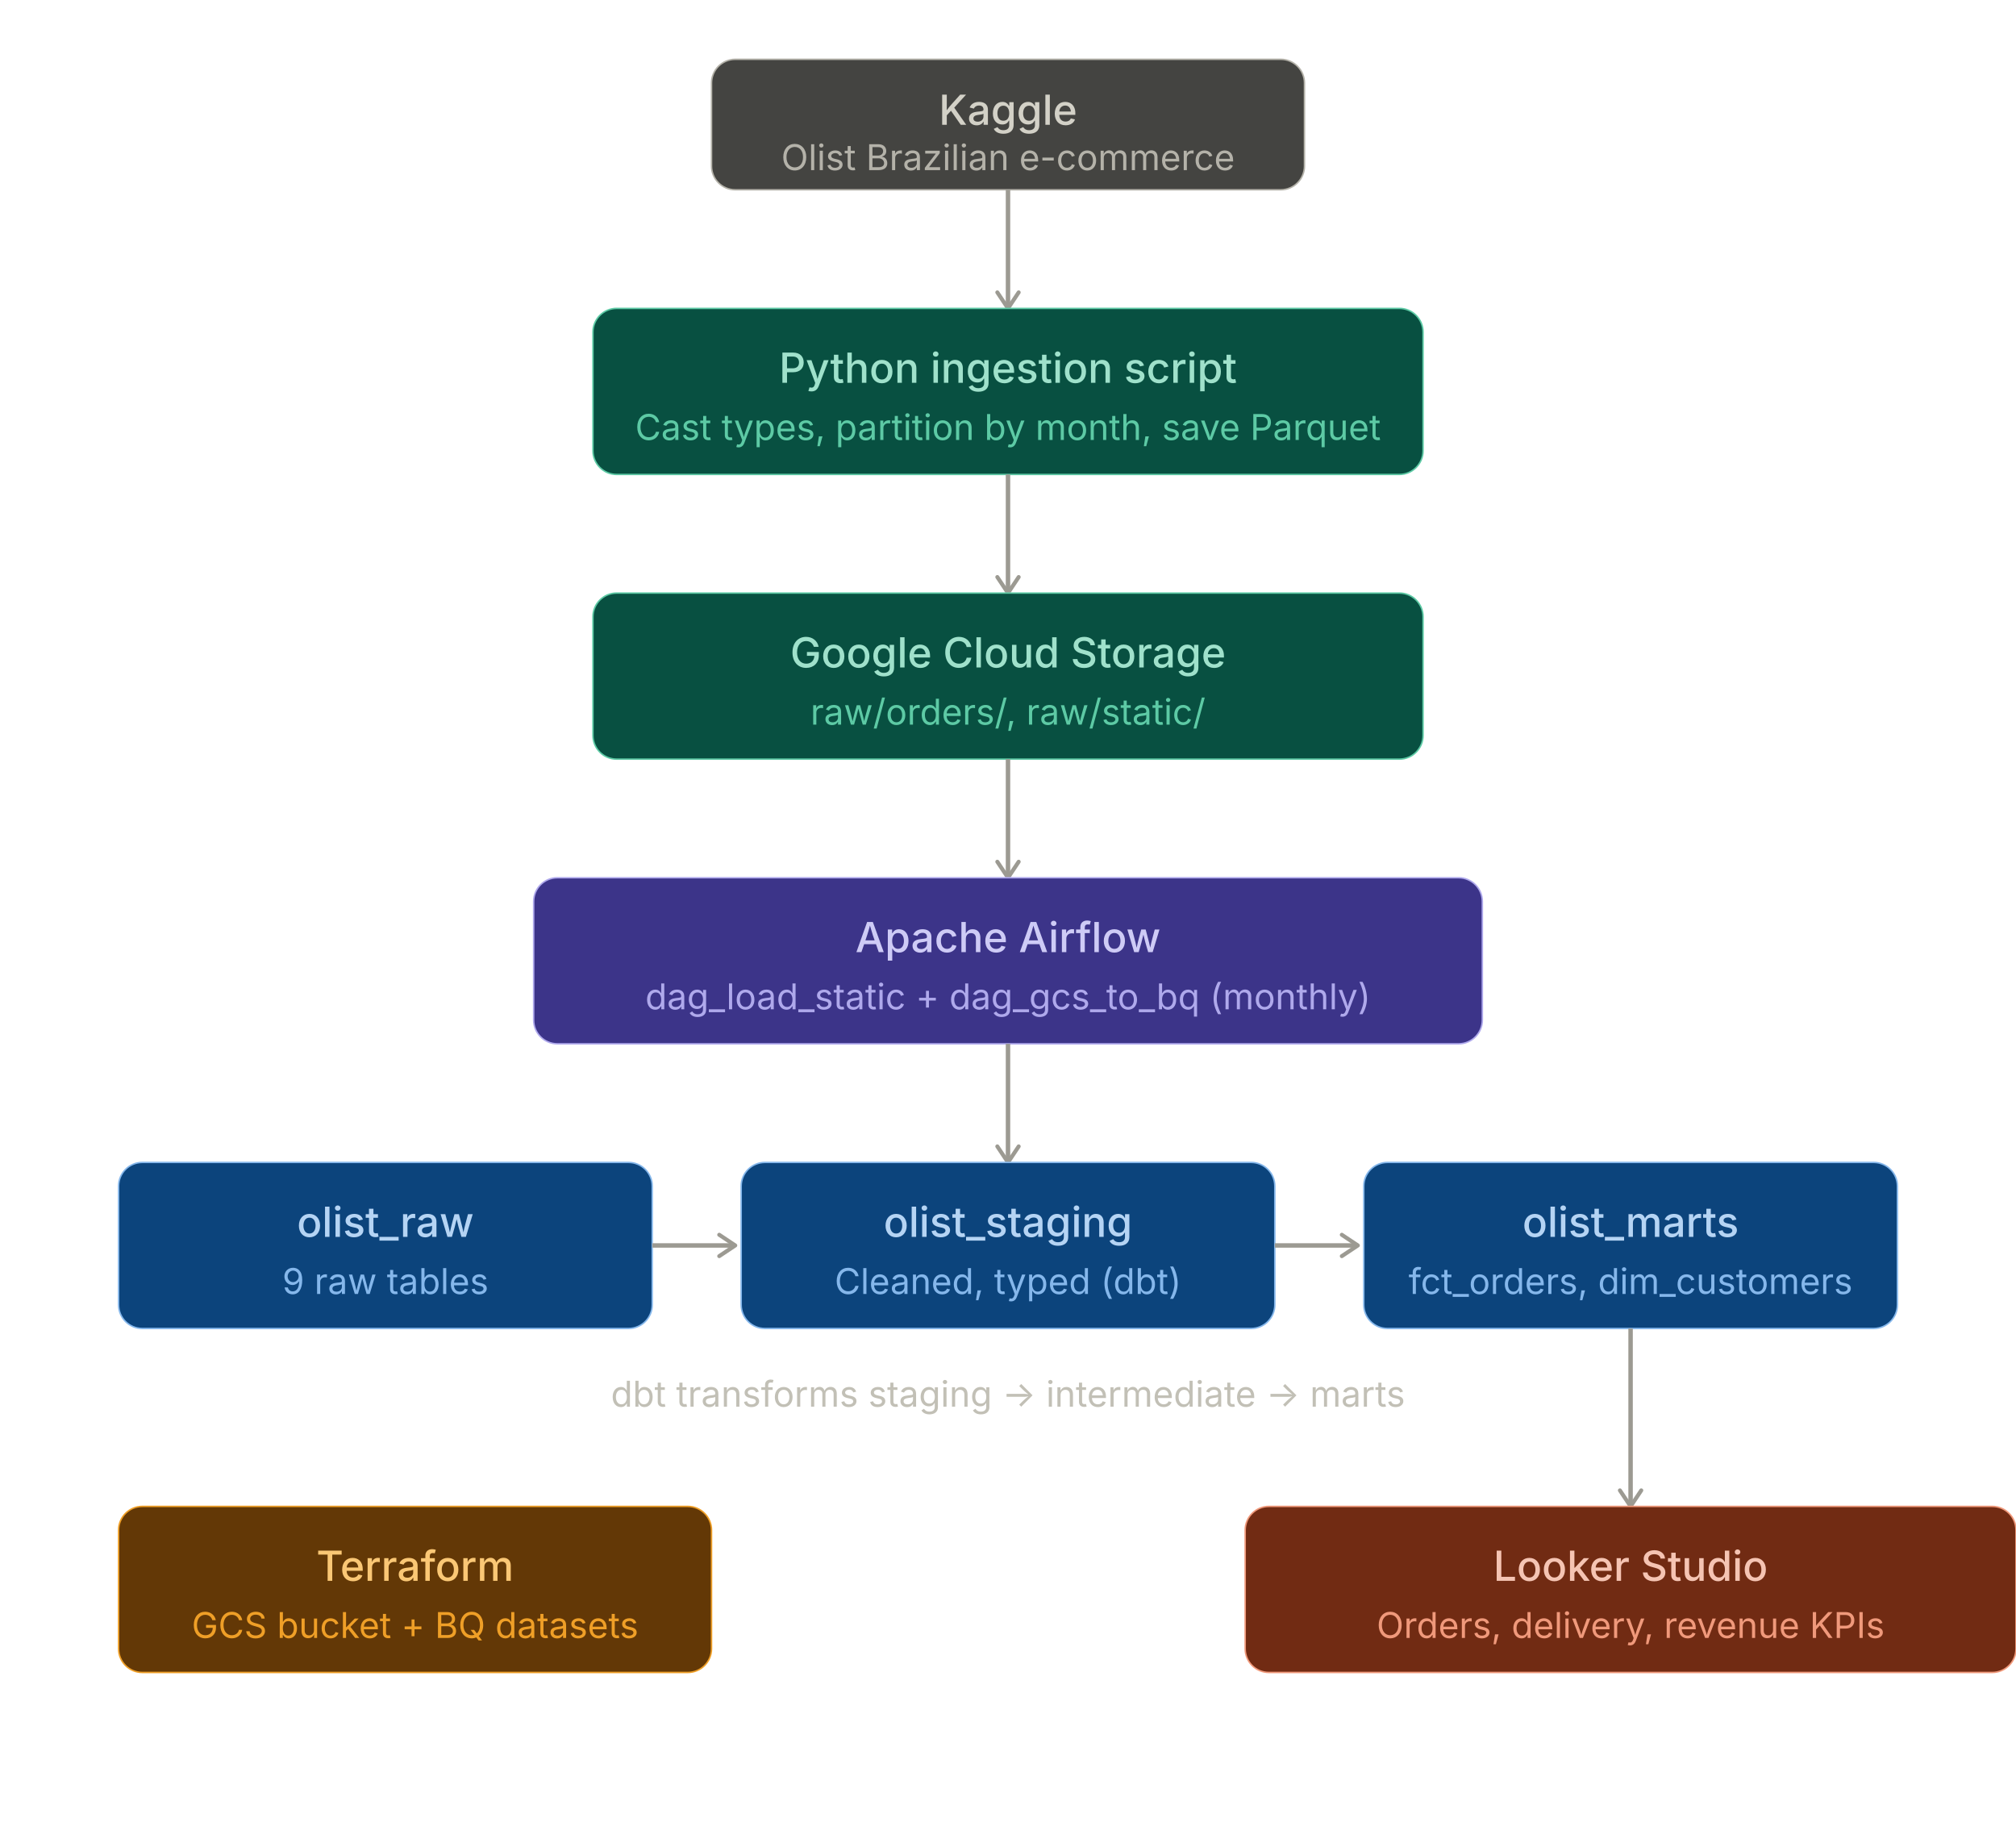
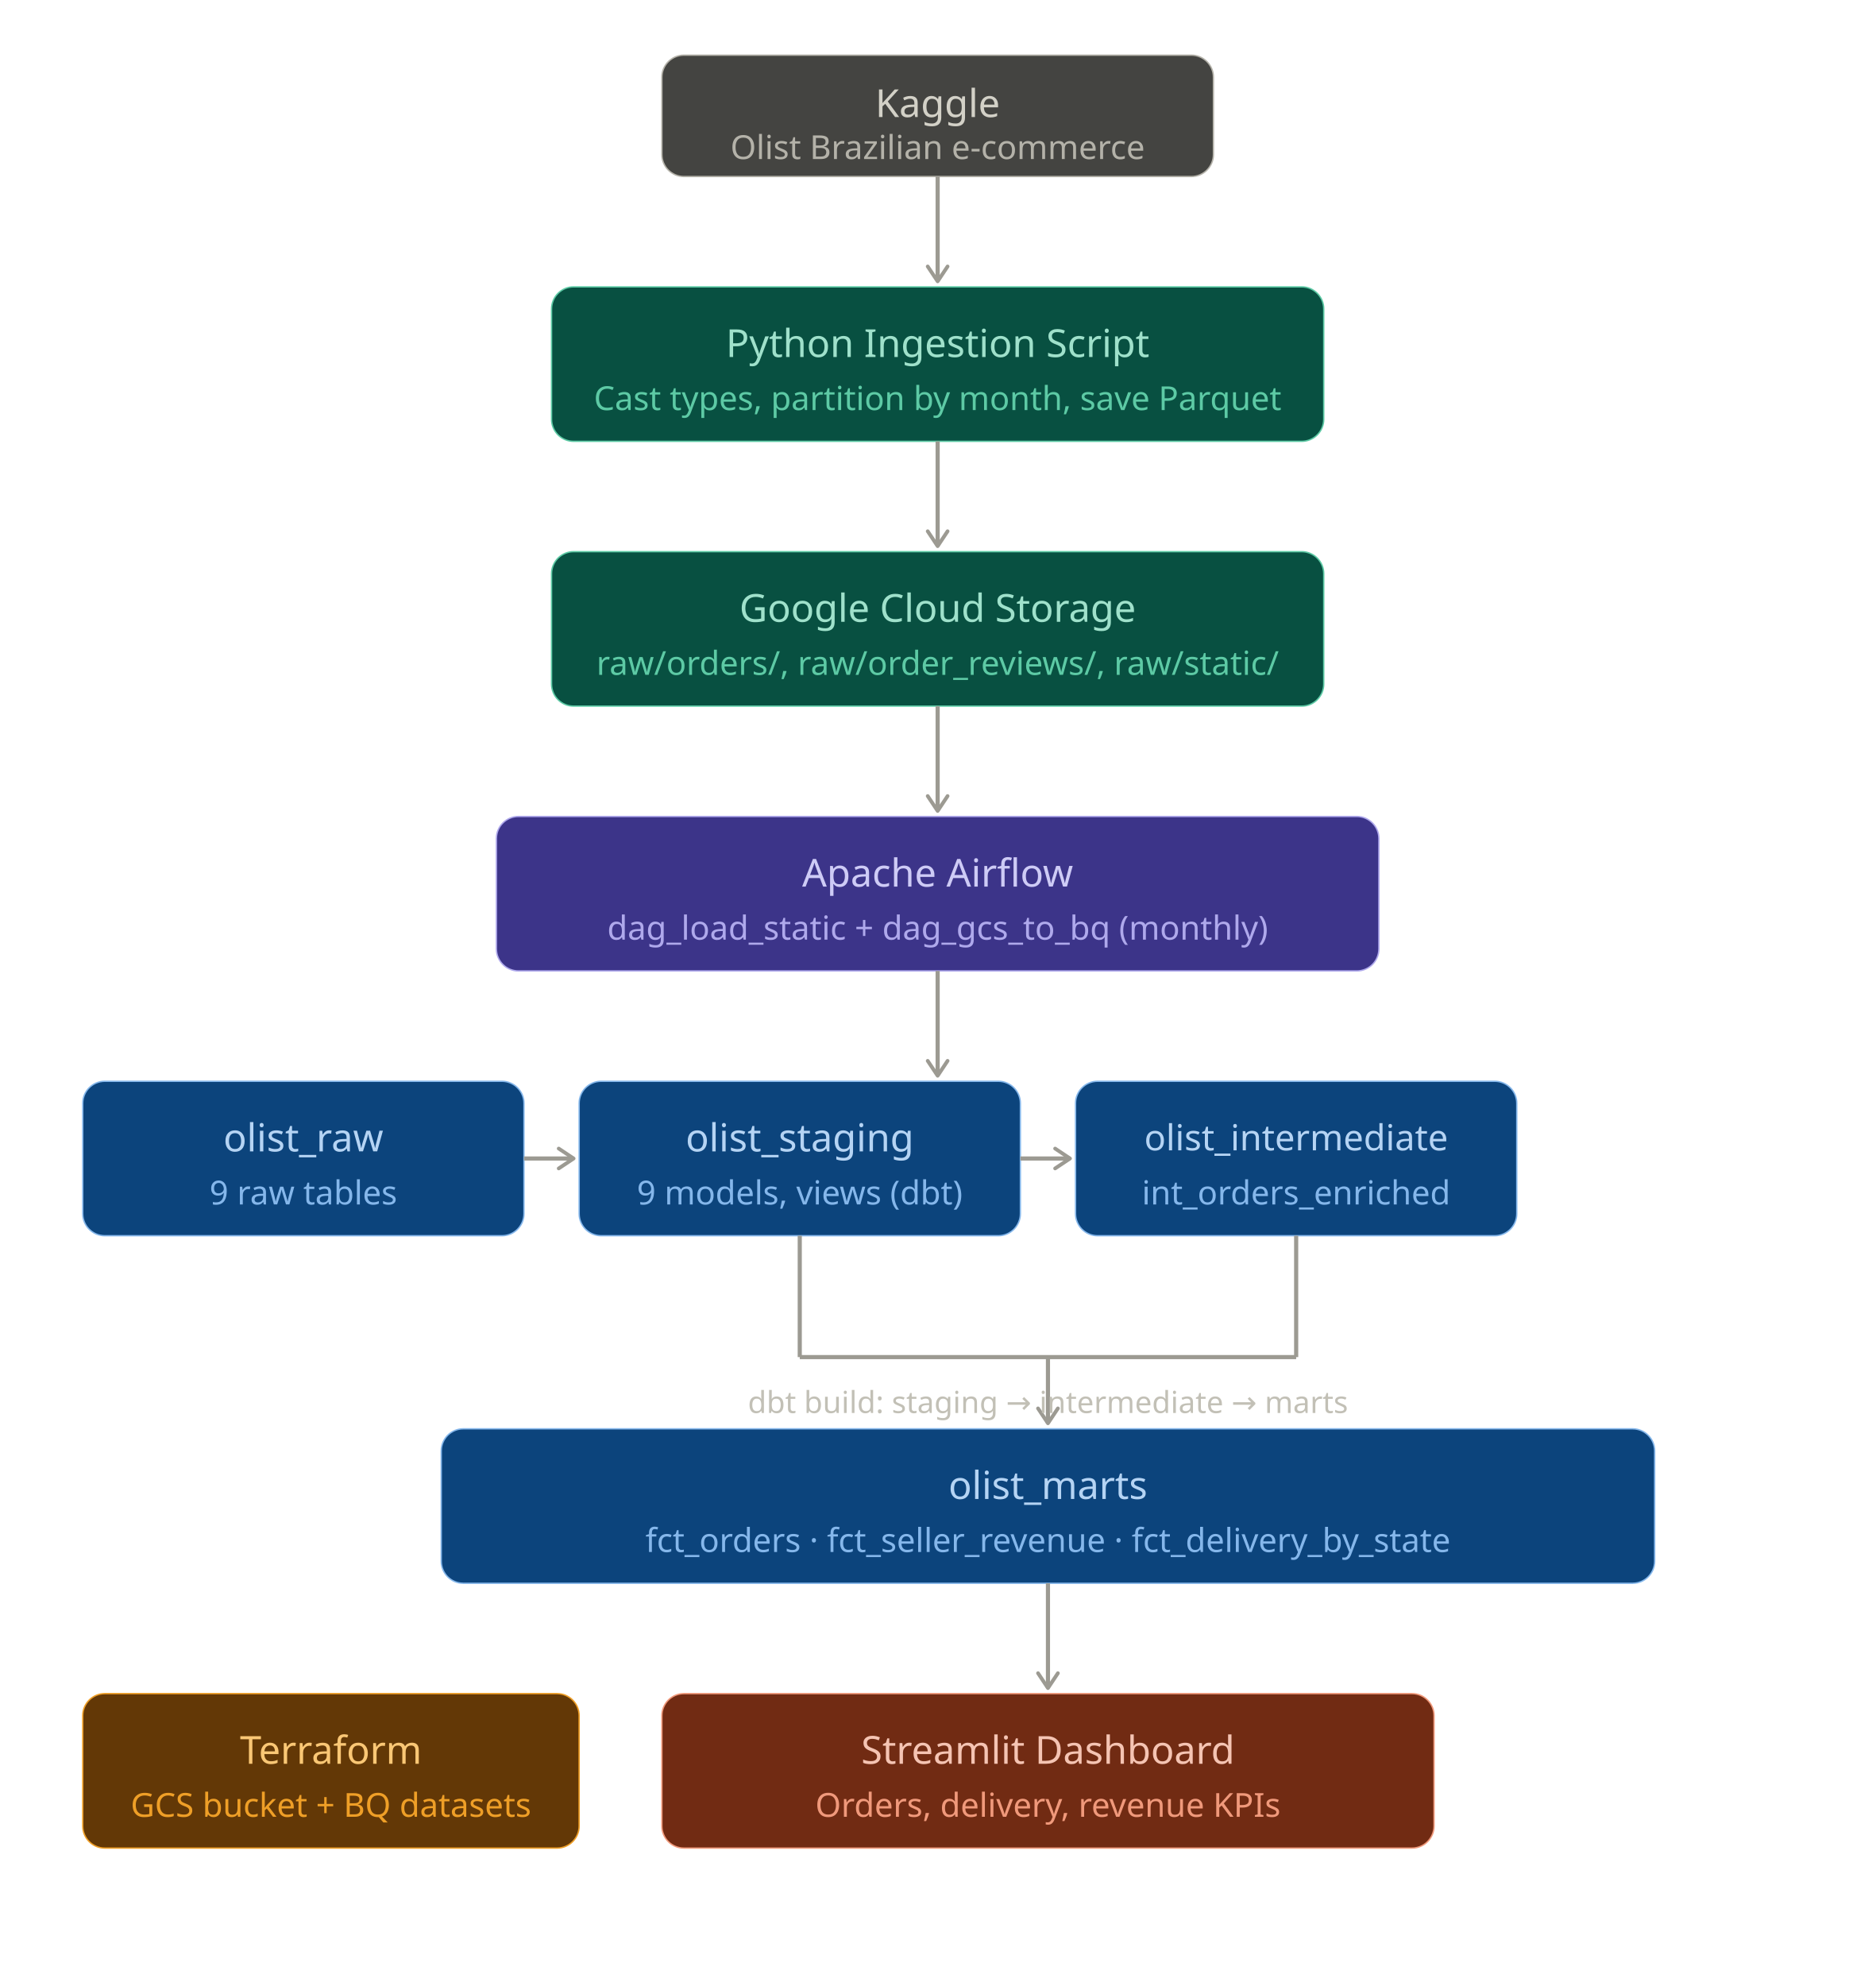
- <svg xmlns="http://www.w3.org/2000/svg" width="100%" viewBox="0 0 680 620">
+ <svg xmlns="http://www.w3.org/2000/svg" width="100%" viewBox="0 0 680 720">
  <defs>
    <marker id="arrow" viewBox="0 0 10 10" refX="8" refY="5" markerWidth="6" markerHeight="6" orient="auto-start-reverse">
      <path d="M2 1L8 5L2 9" fill="none" stroke="context-stroke" stroke-width="1.5" stroke-linecap="round" stroke-linejoin="round" />
    </marker>
  </defs>
-   <g style="fill:rgb(0, 0, 0);stroke:none;color:rgb(255, 255, 255);stroke-width:1px;stroke-linecap:butt;stroke-linejoin:miter;opacity:1;font-family:&quot;Anthropic Sans&quot;, -apple-system, &quot;system-ui&quot;, &quot;Segoe UI&quot;, sans-serif;font-size:16px;font-weight:400;text-anchor:start;dominant-baseline:auto">
-     <rect x="240" y="20" width="200" height="44" rx="8" stroke-width="0.5" style="fill:rgb(68, 68, 65);stroke:rgb(180, 178, 169);color:rgb(255, 255, 255);stroke-width:0.5px;stroke-linecap:butt;stroke-linejoin:miter;opacity:1;font-family:&quot;Anthropic Sans&quot;, -apple-system, &quot;system-ui&quot;, &quot;Segoe UI&quot;, sans-serif;font-size:16px;font-weight:400;text-anchor:start;dominant-baseline:auto" />
-     <text x="340" y="37" text-anchor="middle" dominant-baseline="central" style="fill:rgb(211, 209, 199);stroke:none;color:rgb(255, 255, 255);stroke-width:1px;stroke-linecap:butt;stroke-linejoin:miter;opacity:1;font-family:&quot;Anthropic Sans&quot;, -apple-system, &quot;system-ui&quot;, &quot;Segoe UI&quot;, sans-serif;font-size:14px;font-weight:500;text-anchor:middle;dominant-baseline:central">Kaggle</text>
-     <text x="340" y="53" text-anchor="middle" dominant-baseline="central" style="fill:rgb(180, 178, 169);stroke:none;color:rgb(255, 255, 255);stroke-width:1px;stroke-linecap:butt;stroke-linejoin:miter;opacity:1;font-family:&quot;Anthropic Sans&quot;, -apple-system, &quot;system-ui&quot;, &quot;Segoe UI&quot;, sans-serif;font-size:12px;font-weight:400;text-anchor:middle;dominant-baseline:central">Olist Brazilian e-commerce</text>
+   <g style="cursor:pointer">
+     <rect x="240" y="20" width="200" height="44" rx="8" style="fill:rgb(68, 68, 65);stroke:rgb(180, 178, 169);stroke-width:0.5px;" />
+     <text x="340" y="37" text-anchor="middle" dominant-baseline="central" style="fill:rgb(211, 209, 199);font-family:system-ui,sans-serif;font-size:14px;font-weight:500;">Kaggle</text>
+     <text x="340" y="53" text-anchor="middle" dominant-baseline="central" style="fill:rgb(180, 178, 169);font-family:system-ui,sans-serif;font-size:12px;">Olist Brazilian e-commerce</text>
  </g>
-   <line x1="340" y1="64" x2="340" y2="104" marker-end="url(#arrow)" style="fill:none;stroke:rgb(156, 154, 146);color:rgb(255, 255, 255);stroke-width:1.5px;stroke-linecap:butt;stroke-linejoin:miter;opacity:1;font-family:&quot;Anthropic Sans&quot;, -apple-system, &quot;system-ui&quot;, &quot;Segoe UI&quot;, sans-serif;font-size:16px;font-weight:400;text-anchor:start;dominant-baseline:auto" />
-   <g style="fill:rgb(0, 0, 0);stroke:none;color:rgb(255, 255, 255);stroke-width:1px;stroke-linecap:butt;stroke-linejoin:miter;opacity:1;font-family:&quot;Anthropic Sans&quot;, -apple-system, &quot;system-ui&quot;, &quot;Segoe UI&quot;, sans-serif;font-size:16px;font-weight:400;text-anchor:start;dominant-baseline:auto">
-     <rect x="200" y="104" width="280" height="56" rx="8" stroke-width="0.5" style="fill:rgb(8, 80, 65);stroke:rgb(93, 202, 165);color:rgb(255, 255, 255);stroke-width:0.5px;stroke-linecap:butt;stroke-linejoin:miter;opacity:1;font-family:&quot;Anthropic Sans&quot;, -apple-system, &quot;system-ui&quot;, &quot;Segoe UI&quot;, sans-serif;font-size:16px;font-weight:400;text-anchor:start;dominant-baseline:auto" />
-     <text x="340" y="124" text-anchor="middle" dominant-baseline="central" style="fill:rgb(159, 225, 203);stroke:none;color:rgb(255, 255, 255);stroke-width:1px;stroke-linecap:butt;stroke-linejoin:miter;opacity:1;font-family:&quot;Anthropic Sans&quot;, -apple-system, &quot;system-ui&quot;, &quot;Segoe UI&quot;, sans-serif;font-size:14px;font-weight:500;text-anchor:middle;dominant-baseline:central">Python ingestion script</text>
-     <text x="340" y="144" text-anchor="middle" dominant-baseline="central" style="fill:rgb(93, 202, 165);stroke:none;color:rgb(255, 255, 255);stroke-width:1px;stroke-linecap:butt;stroke-linejoin:miter;opacity:1;font-family:&quot;Anthropic Sans&quot;, -apple-system, &quot;system-ui&quot;, &quot;Segoe UI&quot;, sans-serif;font-size:12px;font-weight:400;text-anchor:middle;dominant-baseline:central">Cast types, partition by month, save Parquet</text>
+   <line x1="340" y1="64" x2="340" y2="102" marker-end="url(#arrow)" style="fill:none;stroke:rgb(156, 154, 146);stroke-width:1.5px;" />
+   <g style="cursor:pointer">
+     <rect x="200" y="104" width="280" height="56" rx="8" style="fill:rgb(8, 80, 65);stroke:rgb(93, 202, 165);stroke-width:0.5px;" />
+     <text x="340" y="124" text-anchor="middle" dominant-baseline="central" style="fill:rgb(159, 225, 203);font-family:system-ui,sans-serif;font-size:14px;font-weight:500;">Python Ingestion Script</text>
+     <text x="340" y="144" text-anchor="middle" dominant-baseline="central" style="fill:rgb(93, 202, 165);font-family:system-ui,sans-serif;font-size:12px;">Cast types, partition by month, save Parquet</text>
  </g>
-   <line x1="340" y1="160" x2="340" y2="200" marker-end="url(#arrow)" style="fill:none;stroke:rgb(156, 154, 146);color:rgb(255, 255, 255);stroke-width:1.5px;stroke-linecap:butt;stroke-linejoin:miter;opacity:1;font-family:&quot;Anthropic Sans&quot;, -apple-system, &quot;system-ui&quot;, &quot;Segoe UI&quot;, sans-serif;font-size:16px;font-weight:400;text-anchor:start;dominant-baseline:auto" />
-   <g style="fill:rgb(0, 0, 0);stroke:none;color:rgb(255, 255, 255);stroke-width:1px;stroke-linecap:butt;stroke-linejoin:miter;opacity:1;font-family:&quot;Anthropic Sans&quot;, -apple-system, &quot;system-ui&quot;, &quot;Segoe UI&quot;, sans-serif;font-size:16px;font-weight:400;text-anchor:start;dominant-baseline:auto">
-     <rect x="200" y="200" width="280" height="56" rx="8" stroke-width="0.5" style="fill:rgb(8, 80, 65);stroke:rgb(93, 202, 165);color:rgb(255, 255, 255);stroke-width:0.5px;stroke-linecap:butt;stroke-linejoin:miter;opacity:1;font-family:&quot;Anthropic Sans&quot;, -apple-system, &quot;system-ui&quot;, &quot;Segoe UI&quot;, sans-serif;font-size:16px;font-weight:400;text-anchor:start;dominant-baseline:auto" />
-     <text x="340" y="220" text-anchor="middle" dominant-baseline="central" style="fill:rgb(159, 225, 203);stroke:none;color:rgb(255, 255, 255);stroke-width:1px;stroke-linecap:butt;stroke-linejoin:miter;opacity:1;font-family:&quot;Anthropic Sans&quot;, -apple-system, &quot;system-ui&quot;, &quot;Segoe UI&quot;, sans-serif;font-size:14px;font-weight:500;text-anchor:middle;dominant-baseline:central">Google Cloud Storage</text>
-     <text x="340" y="240" text-anchor="middle" dominant-baseline="central" style="fill:rgb(93, 202, 165);stroke:none;color:rgb(255, 255, 255);stroke-width:1px;stroke-linecap:butt;stroke-linejoin:miter;opacity:1;font-family:&quot;Anthropic Sans&quot;, -apple-system, &quot;system-ui&quot;, &quot;Segoe UI&quot;, sans-serif;font-size:12px;font-weight:400;text-anchor:middle;dominant-baseline:central">raw/orders/, raw/static/</text>
+   <line x1="340" y1="160" x2="340" y2="198" marker-end="url(#arrow)" style="fill:none;stroke:rgb(156, 154, 146);stroke-width:1.5px;" />
+   <g style="cursor:pointer">
+     <rect x="200" y="200" width="280" height="56" rx="8" style="fill:rgb(8, 80, 65);stroke:rgb(93, 202, 165);stroke-width:0.5px;" />
+     <text x="340" y="220" text-anchor="middle" dominant-baseline="central" style="fill:rgb(159, 225, 203);font-family:system-ui,sans-serif;font-size:14px;font-weight:500;">Google Cloud Storage</text>
+     <text x="340" y="240" text-anchor="middle" dominant-baseline="central" style="fill:rgb(93, 202, 165);font-family:system-ui,sans-serif;font-size:12px;">raw/orders/, raw/order_reviews/, raw/static/</text>
  </g>
-   <line x1="340" y1="256" x2="340" y2="296" marker-end="url(#arrow)" style="fill:none;stroke:rgb(156, 154, 146);color:rgb(255, 255, 255);stroke-width:1.5px;stroke-linecap:butt;stroke-linejoin:miter;opacity:1;font-family:&quot;Anthropic Sans&quot;, -apple-system, &quot;system-ui&quot;, &quot;Segoe UI&quot;, sans-serif;font-size:16px;font-weight:400;text-anchor:start;dominant-baseline:auto" />
-   <g style="fill:rgb(0, 0, 0);stroke:none;color:rgb(255, 255, 255);stroke-width:1px;stroke-linecap:butt;stroke-linejoin:miter;opacity:1;font-family:&quot;Anthropic Sans&quot;, -apple-system, &quot;system-ui&quot;, &quot;Segoe UI&quot;, sans-serif;font-size:16px;font-weight:400;text-anchor:start;dominant-baseline:auto">
-     <rect x="180" y="296" width="320" height="56" rx="8" stroke-width="0.5" style="fill:rgb(60, 52, 137);stroke:rgb(175, 169, 236);color:rgb(255, 255, 255);stroke-width:0.5px;stroke-linecap:butt;stroke-linejoin:miter;opacity:1;font-family:&quot;Anthropic Sans&quot;, -apple-system, &quot;system-ui&quot;, &quot;Segoe UI&quot;, sans-serif;font-size:16px;font-weight:400;text-anchor:start;dominant-baseline:auto" />
-     <text x="340" y="316" text-anchor="middle" dominant-baseline="central" style="fill:rgb(206, 203, 246);stroke:none;color:rgb(255, 255, 255);stroke-width:1px;stroke-linecap:butt;stroke-linejoin:miter;opacity:1;font-family:&quot;Anthropic Sans&quot;, -apple-system, &quot;system-ui&quot;, &quot;Segoe UI&quot;, sans-serif;font-size:14px;font-weight:500;text-anchor:middle;dominant-baseline:central">Apache Airflow</text>
-     <text x="340" y="336" text-anchor="middle" dominant-baseline="central" style="fill:rgb(175, 169, 236);stroke:none;color:rgb(255, 255, 255);stroke-width:1px;stroke-linecap:butt;stroke-linejoin:miter;opacity:1;font-family:&quot;Anthropic Sans&quot;, -apple-system, &quot;system-ui&quot;, &quot;Segoe UI&quot;, sans-serif;font-size:12px;font-weight:400;text-anchor:middle;dominant-baseline:central">dag_load_static + dag_gcs_to_bq (monthly)</text>
+   <line x1="340" y1="256" x2="340" y2="294" marker-end="url(#arrow)" style="fill:none;stroke:rgb(156, 154, 146);stroke-width:1.5px;" />
+   <g style="cursor:pointer">
+     <rect x="180" y="296" width="320" height="56" rx="8" style="fill:rgb(60, 52, 137);stroke:rgb(175, 169, 236);stroke-width:0.5px;" />
+     <text x="340" y="316" text-anchor="middle" dominant-baseline="central" style="fill:rgb(206, 203, 246);font-family:system-ui,sans-serif;font-size:14px;font-weight:500;">Apache Airflow</text>
+     <text x="340" y="336" text-anchor="middle" dominant-baseline="central" style="fill:rgb(175, 169, 236);font-family:system-ui,sans-serif;font-size:12px;">dag_load_static + dag_gcs_to_bq (monthly)</text>
  </g>
-   <line x1="340" y1="352" x2="340" y2="392" marker-end="url(#arrow)" style="fill:none;stroke:rgb(156, 154, 146);color:rgb(255, 255, 255);stroke-width:1.5px;stroke-linecap:butt;stroke-linejoin:miter;opacity:1;font-family:&quot;Anthropic Sans&quot;, -apple-system, &quot;system-ui&quot;, &quot;Segoe UI&quot;, sans-serif;font-size:16px;font-weight:400;text-anchor:start;dominant-baseline:auto" />
-   <g style="fill:rgb(0, 0, 0);stroke:none;color:rgb(255, 255, 255);stroke-width:1px;stroke-linecap:butt;stroke-linejoin:miter;opacity:1;font-family:&quot;Anthropic Sans&quot;, -apple-system, &quot;system-ui&quot;, &quot;Segoe UI&quot;, sans-serif;font-size:16px;font-weight:400;text-anchor:start;dominant-baseline:auto">
-     <rect x="40" y="392" width="180" height="56" rx="8" stroke-width="0.5" style="fill:rgb(12, 68, 124);stroke:rgb(133, 183, 235);color:rgb(255, 255, 255);stroke-width:0.5px;stroke-linecap:butt;stroke-linejoin:miter;opacity:1;font-family:&quot;Anthropic Sans&quot;, -apple-system, &quot;system-ui&quot;, &quot;Segoe UI&quot;, sans-serif;font-size:16px;font-weight:400;text-anchor:start;dominant-baseline:auto" />
-     <text x="130" y="412" text-anchor="middle" dominant-baseline="central" style="fill:rgb(181, 212, 244);stroke:none;color:rgb(255, 255, 255);stroke-width:1px;stroke-linecap:butt;stroke-linejoin:miter;opacity:1;font-family:&quot;Anthropic Sans&quot;, -apple-system, &quot;system-ui&quot;, &quot;Segoe UI&quot;, sans-serif;font-size:14px;font-weight:500;text-anchor:middle;dominant-baseline:central">olist_raw</text>
-     <text x="130" y="432" text-anchor="middle" dominant-baseline="central" style="fill:rgb(133, 183, 235);stroke:none;color:rgb(255, 255, 255);stroke-width:1px;stroke-linecap:butt;stroke-linejoin:miter;opacity:1;font-family:&quot;Anthropic Sans&quot;, -apple-system, &quot;system-ui&quot;, &quot;Segoe UI&quot;, sans-serif;font-size:12px;font-weight:400;text-anchor:middle;dominant-baseline:central">9 raw tables</text>
+   <line x1="340" y1="352" x2="340" y2="390" marker-end="url(#arrow)" style="fill:none;stroke:rgb(156, 154, 146);stroke-width:1.5px;" />
+   <g style="cursor:pointer">
+     <rect x="30" y="392" width="160" height="56" rx="8" style="fill:rgb(12, 68, 124);stroke:rgb(133, 183, 235);stroke-width:0.5px;" />
+     <text x="110" y="412" text-anchor="middle" dominant-baseline="central" style="fill:rgb(181, 212, 244);font-family:system-ui,sans-serif;font-size:14px;font-weight:500;">olist_raw</text>
+     <text x="110" y="432" text-anchor="middle" dominant-baseline="central" style="fill:rgb(133, 183, 235);font-family:system-ui,sans-serif;font-size:12px;">9 raw tables</text>
  </g>
-   <g style="fill:rgb(0, 0, 0);stroke:none;color:rgb(255, 255, 255);stroke-width:1px;stroke-linecap:butt;stroke-linejoin:miter;opacity:1;font-family:&quot;Anthropic Sans&quot;, -apple-system, &quot;system-ui&quot;, &quot;Segoe UI&quot;, sans-serif;font-size:16px;font-weight:400;text-anchor:start;dominant-baseline:auto">
-     <rect x="250" y="392" width="180" height="56" rx="8" stroke-width="0.5" style="fill:rgb(12, 68, 124);stroke:rgb(133, 183, 235);color:rgb(255, 255, 255);stroke-width:0.5px;stroke-linecap:butt;stroke-linejoin:miter;opacity:1;font-family:&quot;Anthropic Sans&quot;, -apple-system, &quot;system-ui&quot;, &quot;Segoe UI&quot;, sans-serif;font-size:16px;font-weight:400;text-anchor:start;dominant-baseline:auto" />
-     <text x="340" y="412" text-anchor="middle" dominant-baseline="central" style="fill:rgb(181, 212, 244);stroke:none;color:rgb(255, 255, 255);stroke-width:1px;stroke-linecap:butt;stroke-linejoin:miter;opacity:1;font-family:&quot;Anthropic Sans&quot;, -apple-system, &quot;system-ui&quot;, &quot;Segoe UI&quot;, sans-serif;font-size:14px;font-weight:500;text-anchor:middle;dominant-baseline:central">olist_staging</text>
-     <text x="340" y="432" text-anchor="middle" dominant-baseline="central" style="fill:rgb(133, 183, 235);stroke:none;color:rgb(255, 255, 255);stroke-width:1px;stroke-linecap:butt;stroke-linejoin:miter;opacity:1;font-family:&quot;Anthropic Sans&quot;, -apple-system, &quot;system-ui&quot;, &quot;Segoe UI&quot;, sans-serif;font-size:12px;font-weight:400;text-anchor:middle;dominant-baseline:central">Cleaned, typed (dbt)</text>
+   <g style="cursor:pointer">
+     <rect x="210" y="392" width="160" height="56" rx="8" style="fill:rgb(12, 68, 124);stroke:rgb(133, 183, 235);stroke-width:0.5px;" />
+     <text x="290" y="412" text-anchor="middle" dominant-baseline="central" style="fill:rgb(181, 212, 244);font-family:system-ui,sans-serif;font-size:14px;font-weight:500;">olist_staging</text>
+     <text x="290" y="432" text-anchor="middle" dominant-baseline="central" style="fill:rgb(133, 183, 235);font-family:system-ui,sans-serif;font-size:12px;">9 models, views (dbt)</text>
  </g>
-   <g style="fill:rgb(0, 0, 0);stroke:none;color:rgb(255, 255, 255);stroke-width:1px;stroke-linecap:butt;stroke-linejoin:miter;opacity:1;font-family:&quot;Anthropic Sans&quot;, -apple-system, &quot;system-ui&quot;, &quot;Segoe UI&quot;, sans-serif;font-size:16px;font-weight:400;text-anchor:start;dominant-baseline:auto">
-     <rect x="460" y="392" width="180" height="56" rx="8" stroke-width="0.5" style="fill:rgb(12, 68, 124);stroke:rgb(133, 183, 235);color:rgb(255, 255, 255);stroke-width:0.5px;stroke-linecap:butt;stroke-linejoin:miter;opacity:1;font-family:&quot;Anthropic Sans&quot;, -apple-system, &quot;system-ui&quot;, &quot;Segoe UI&quot;, sans-serif;font-size:16px;font-weight:400;text-anchor:start;dominant-baseline:auto" />
-     <text x="550" y="412" text-anchor="middle" dominant-baseline="central" style="fill:rgb(181, 212, 244);stroke:none;color:rgb(255, 255, 255);stroke-width:1px;stroke-linecap:butt;stroke-linejoin:miter;opacity:1;font-family:&quot;Anthropic Sans&quot;, -apple-system, &quot;system-ui&quot;, &quot;Segoe UI&quot;, sans-serif;font-size:14px;font-weight:500;text-anchor:middle;dominant-baseline:central">olist_marts</text>
-     <text x="550" y="432" text-anchor="middle" dominant-baseline="central" style="fill:rgb(133, 183, 235);stroke:none;color:rgb(255, 255, 255);stroke-width:1px;stroke-linecap:butt;stroke-linejoin:miter;opacity:1;font-family:&quot;Anthropic Sans&quot;, -apple-system, &quot;system-ui&quot;, &quot;Segoe UI&quot;, sans-serif;font-size:12px;font-weight:400;text-anchor:middle;dominant-baseline:central">fct_orders, dim_customers</text>
+   <g style="cursor:pointer">
+     <rect x="390" y="392" width="160" height="56" rx="8" style="fill:rgb(12, 68, 124);stroke:rgb(133, 183, 235);stroke-width:0.5px;" />
+     <text x="470" y="412" text-anchor="middle" dominant-baseline="central" style="fill:rgb(181, 212, 244);font-family:system-ui,sans-serif;font-size:13px;font-weight:500;">olist_intermediate</text>
+     <text x="470" y="432" text-anchor="middle" dominant-baseline="central" style="fill:rgb(133, 183, 235);font-family:system-ui,sans-serif;font-size:12px;">int_orders_enriched</text>
  </g>
-   <line x1="220" y1="420" x2="248" y2="420" marker-end="url(#arrow)" style="fill:none;stroke:rgb(156, 154, 146);color:rgb(255, 255, 255);stroke-width:1.5px;stroke-linecap:butt;stroke-linejoin:miter;opacity:1;font-family:&quot;Anthropic Sans&quot;, -apple-system, &quot;system-ui&quot;, &quot;Segoe UI&quot;, sans-serif;font-size:16px;font-weight:400;text-anchor:start;dominant-baseline:auto" />
-   <line x1="430" y1="420" x2="458" y2="420" marker-end="url(#arrow)" style="fill:none;stroke:rgb(156, 154, 146);color:rgb(255, 255, 255);stroke-width:1.5px;stroke-linecap:butt;stroke-linejoin:miter;opacity:1;font-family:&quot;Anthropic Sans&quot;, -apple-system, &quot;system-ui&quot;, &quot;Segoe UI&quot;, sans-serif;font-size:16px;font-weight:400;text-anchor:start;dominant-baseline:auto" />
-   <text x="340" y="470" text-anchor="middle" dominant-baseline="central" style="fill:rgb(194, 192, 182);stroke:none;color:rgb(255, 255, 255);stroke-width:1px;stroke-linecap:butt;stroke-linejoin:miter;opacity:1;font-family:&quot;Anthropic Sans&quot;, -apple-system, &quot;system-ui&quot;, &quot;Segoe UI&quot;, sans-serif;font-size:12px;font-weight:400;text-anchor:middle;dominant-baseline:central">dbt transforms staging → intermediate → marts</text>
-   <line x1="550" y1="448" x2="550" y2="508" marker-end="url(#arrow)" style="fill:none;stroke:rgb(156, 154, 146);color:rgb(255, 255, 255);stroke-width:1.5px;stroke-linecap:butt;stroke-linejoin:miter;opacity:1;font-family:&quot;Anthropic Sans&quot;, -apple-system, &quot;system-ui&quot;, &quot;Segoe UI&quot;, sans-serif;font-size:16px;font-weight:400;text-anchor:start;dominant-baseline:auto" />
-   <g style="fill:rgb(0, 0, 0);stroke:none;color:rgb(255, 255, 255);stroke-width:1px;stroke-linecap:butt;stroke-linejoin:miter;opacity:1;font-family:&quot;Anthropic Sans&quot;, -apple-system, &quot;system-ui&quot;, &quot;Segoe UI&quot;, sans-serif;font-size:16px;font-weight:400;text-anchor:start;dominant-baseline:auto">
-     <rect x="420" y="508" width="260" height="56" rx="8" stroke-width="0.5" style="fill:rgb(113, 43, 19);stroke:rgb(240, 153, 123);color:rgb(255, 255, 255);stroke-width:0.5px;stroke-linecap:butt;stroke-linejoin:miter;opacity:1;font-family:&quot;Anthropic Sans&quot;, -apple-system, &quot;system-ui&quot;, &quot;Segoe UI&quot;, sans-serif;font-size:16px;font-weight:400;text-anchor:start;dominant-baseline:auto" />
-     <text x="550" y="528" text-anchor="middle" dominant-baseline="central" style="fill:rgb(245, 196, 179);stroke:none;color:rgb(255, 255, 255);stroke-width:1px;stroke-linecap:butt;stroke-linejoin:miter;opacity:1;font-family:&quot;Anthropic Sans&quot;, -apple-system, &quot;system-ui&quot;, &quot;Segoe UI&quot;, sans-serif;font-size:14px;font-weight:500;text-anchor:middle;dominant-baseline:central">Looker Studio</text>
-     <text x="550" y="548" text-anchor="middle" dominant-baseline="central" style="fill:rgb(240, 153, 123);stroke:none;color:rgb(255, 255, 255);stroke-width:1px;stroke-linecap:butt;stroke-linejoin:miter;opacity:1;font-family:&quot;Anthropic Sans&quot;, -apple-system, &quot;system-ui&quot;, &quot;Segoe UI&quot;, sans-serif;font-size:12px;font-weight:400;text-anchor:middle;dominant-baseline:central">Orders, delivery, revenue KPIs</text>
+   <line x1="190" y1="420" x2="208" y2="420" marker-end="url(#arrow)" style="fill:none;stroke:rgb(156, 154, 146);stroke-width:1.5px;" />
+   <line x1="370" y1="420" x2="388" y2="420" marker-end="url(#arrow)" style="fill:none;stroke:rgb(156, 154, 146);stroke-width:1.5px;" />
+   <line x1="290" y1="448" x2="290" y2="492" style="fill:none;stroke:rgb(156, 154, 146);stroke-width:1.5px;" />
+   <line x1="470" y1="448" x2="470" y2="492" style="fill:none;stroke:rgb(156, 154, 146);stroke-width:1.5px;" />
+   <line x1="290" y1="492" x2="470" y2="492" style="fill:none;stroke:rgb(156, 154, 146);stroke-width:1.5px;" />
+   <line x1="380" y1="492" x2="380" y2="516" marker-end="url(#arrow)" style="fill:none;stroke:rgb(156, 154, 146);stroke-width:1.5px;" />
+   <text x="380" y="508" text-anchor="middle" dominant-baseline="central" style="fill:rgb(194, 192, 182);font-family:system-ui,sans-serif;font-size:11px;">dbt build: staging → intermediate → marts</text>
+   <g style="cursor:pointer">
+     <rect x="160" y="518" width="440" height="56" rx="8" style="fill:rgb(12, 68, 124);stroke:rgb(133, 183, 235);stroke-width:0.5px;" />
+     <text x="380" y="538" text-anchor="middle" dominant-baseline="central" style="fill:rgb(181, 212, 244);font-family:system-ui,sans-serif;font-size:14px;font-weight:500;">olist_marts</text>
+     <text x="380" y="558" text-anchor="middle" dominant-baseline="central" style="fill:rgb(133, 183, 235);font-family:system-ui,sans-serif;font-size:12px;">fct_orders · fct_seller_revenue · fct_delivery_by_state</text>
  </g>
-   <g style="fill:rgb(0, 0, 0);stroke:none;color:rgb(255, 255, 255);stroke-width:1px;stroke-linecap:butt;stroke-linejoin:miter;opacity:1;font-family:&quot;Anthropic Sans&quot;, -apple-system, &quot;system-ui&quot;, &quot;Segoe UI&quot;, sans-serif;font-size:16px;font-weight:400;text-anchor:start;dominant-baseline:auto">
-     <rect x="40" y="508" width="200" height="56" rx="8" stroke-width="0.5" style="fill:rgb(99, 56, 6);stroke:rgb(239, 159, 39);color:rgb(255, 255, 255);stroke-width:0.5px;stroke-linecap:butt;stroke-linejoin:miter;opacity:1;font-family:&quot;Anthropic Sans&quot;, -apple-system, &quot;system-ui&quot;, &quot;Segoe UI&quot;, sans-serif;font-size:16px;font-weight:400;text-anchor:start;dominant-baseline:auto" />
-     <text x="140" y="528" text-anchor="middle" dominant-baseline="central" style="fill:rgb(250, 199, 117);stroke:none;color:rgb(255, 255, 255);stroke-width:1px;stroke-linecap:butt;stroke-linejoin:miter;opacity:1;font-family:&quot;Anthropic Sans&quot;, -apple-system, &quot;system-ui&quot;, &quot;Segoe UI&quot;, sans-serif;font-size:14px;font-weight:500;text-anchor:middle;dominant-baseline:central">Terraform</text>
-     <text x="140" y="548" text-anchor="middle" dominant-baseline="central" style="fill:rgb(239, 159, 39);stroke:none;color:rgb(255, 255, 255);stroke-width:1px;stroke-linecap:butt;stroke-linejoin:miter;opacity:1;font-family:&quot;Anthropic Sans&quot;, -apple-system, &quot;system-ui&quot;, &quot;Segoe UI&quot;, sans-serif;font-size:12px;font-weight:400;text-anchor:middle;dominant-baseline:central">GCS bucket + BQ datasets</text>
+   <line x1="380" y1="574" x2="380" y2="612" marker-end="url(#arrow)" style="fill:none;stroke:rgb(156, 154, 146);stroke-width:1.5px;" />
+   <g style="cursor:pointer">
+     <rect x="240" y="614" width="280" height="56" rx="8" style="fill:rgb(113, 43, 19);stroke:rgb(240, 153, 123);stroke-width:0.5px;" />
+     <text x="380" y="634" text-anchor="middle" dominant-baseline="central" style="fill:rgb(245, 196, 179);font-family:system-ui,sans-serif;font-size:14px;font-weight:500;">Streamlit Dashboard</text>
+     <text x="380" y="654" text-anchor="middle" dominant-baseline="central" style="fill:rgb(240, 153, 123);font-family:system-ui,sans-serif;font-size:12px;">Orders, delivery, revenue KPIs</text>
+   </g>
+   <g style="cursor:pointer">
+     <rect x="30" y="614" width="180" height="56" rx="8" style="fill:rgb(99, 56, 6);stroke:rgb(239, 159, 39);stroke-width:0.5px;" />
+     <text x="120" y="634" text-anchor="middle" dominant-baseline="central" style="fill:rgb(250, 199, 117);font-family:system-ui,sans-serif;font-size:14px;font-weight:500;">Terraform</text>
+     <text x="120" y="654" text-anchor="middle" dominant-baseline="central" style="fill:rgb(239, 159, 39);font-family:system-ui,sans-serif;font-size:12px;">GCS bucket + BQ datasets</text>
  </g>
</svg>
